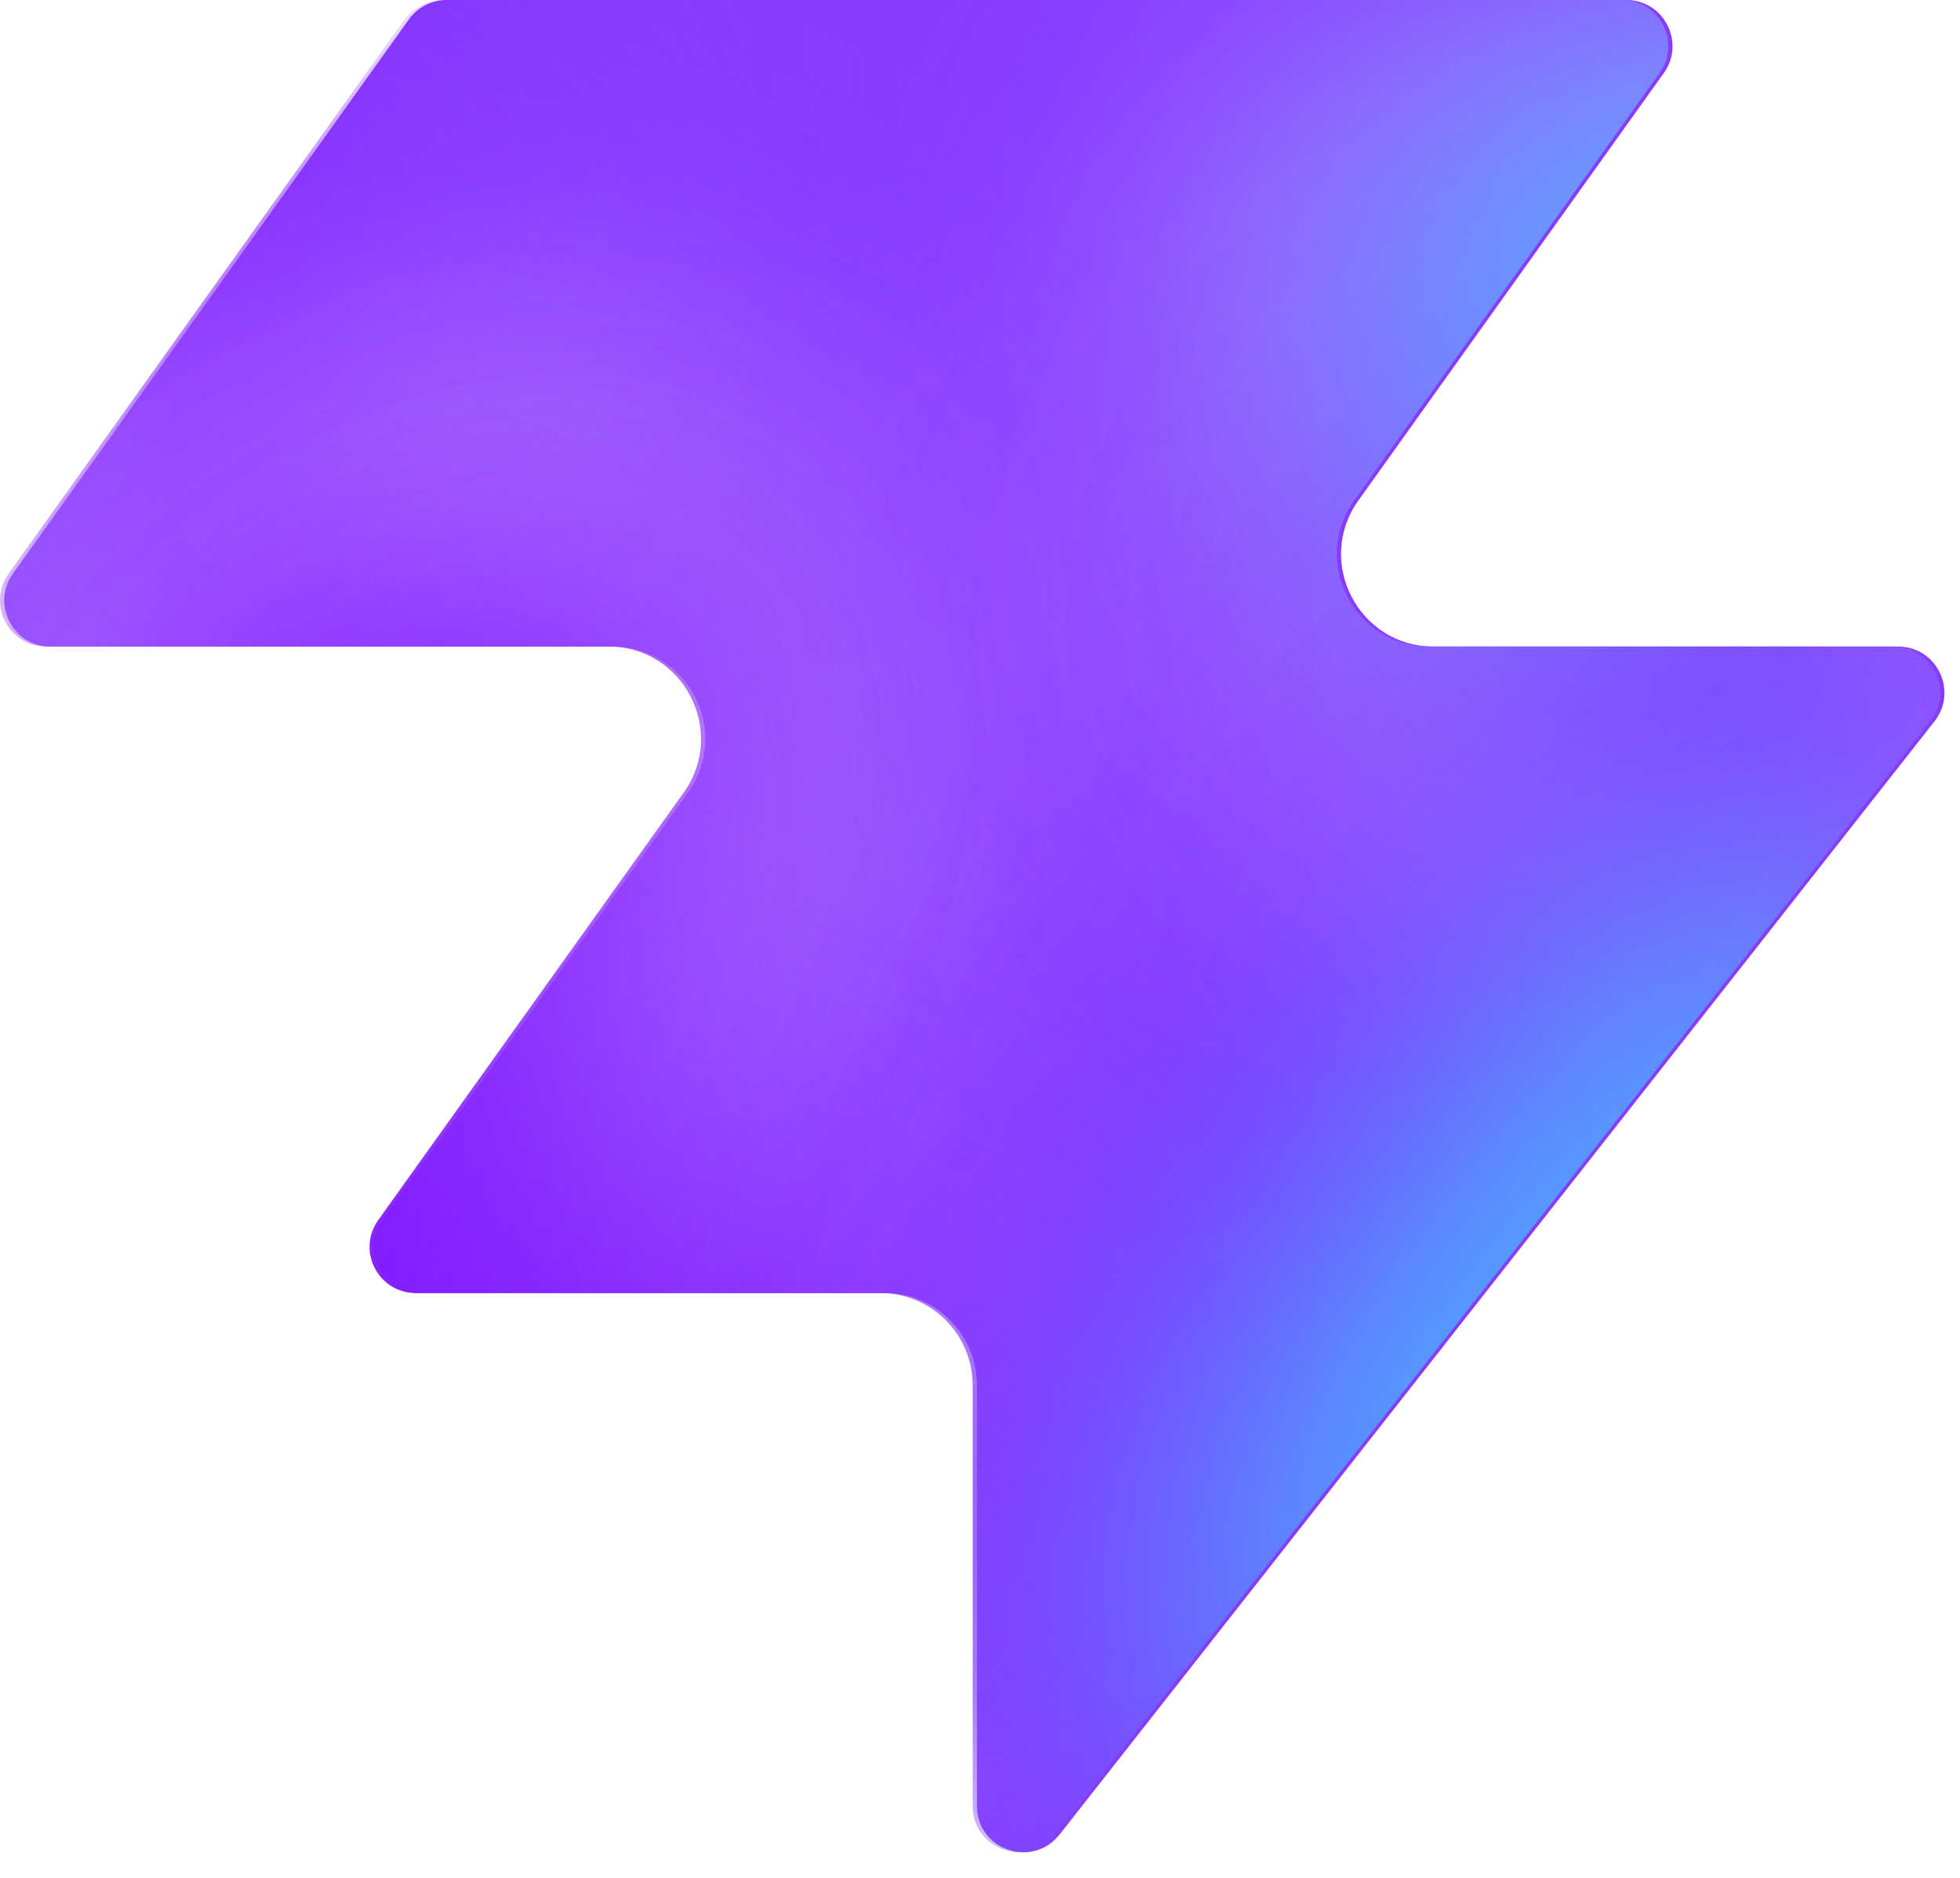
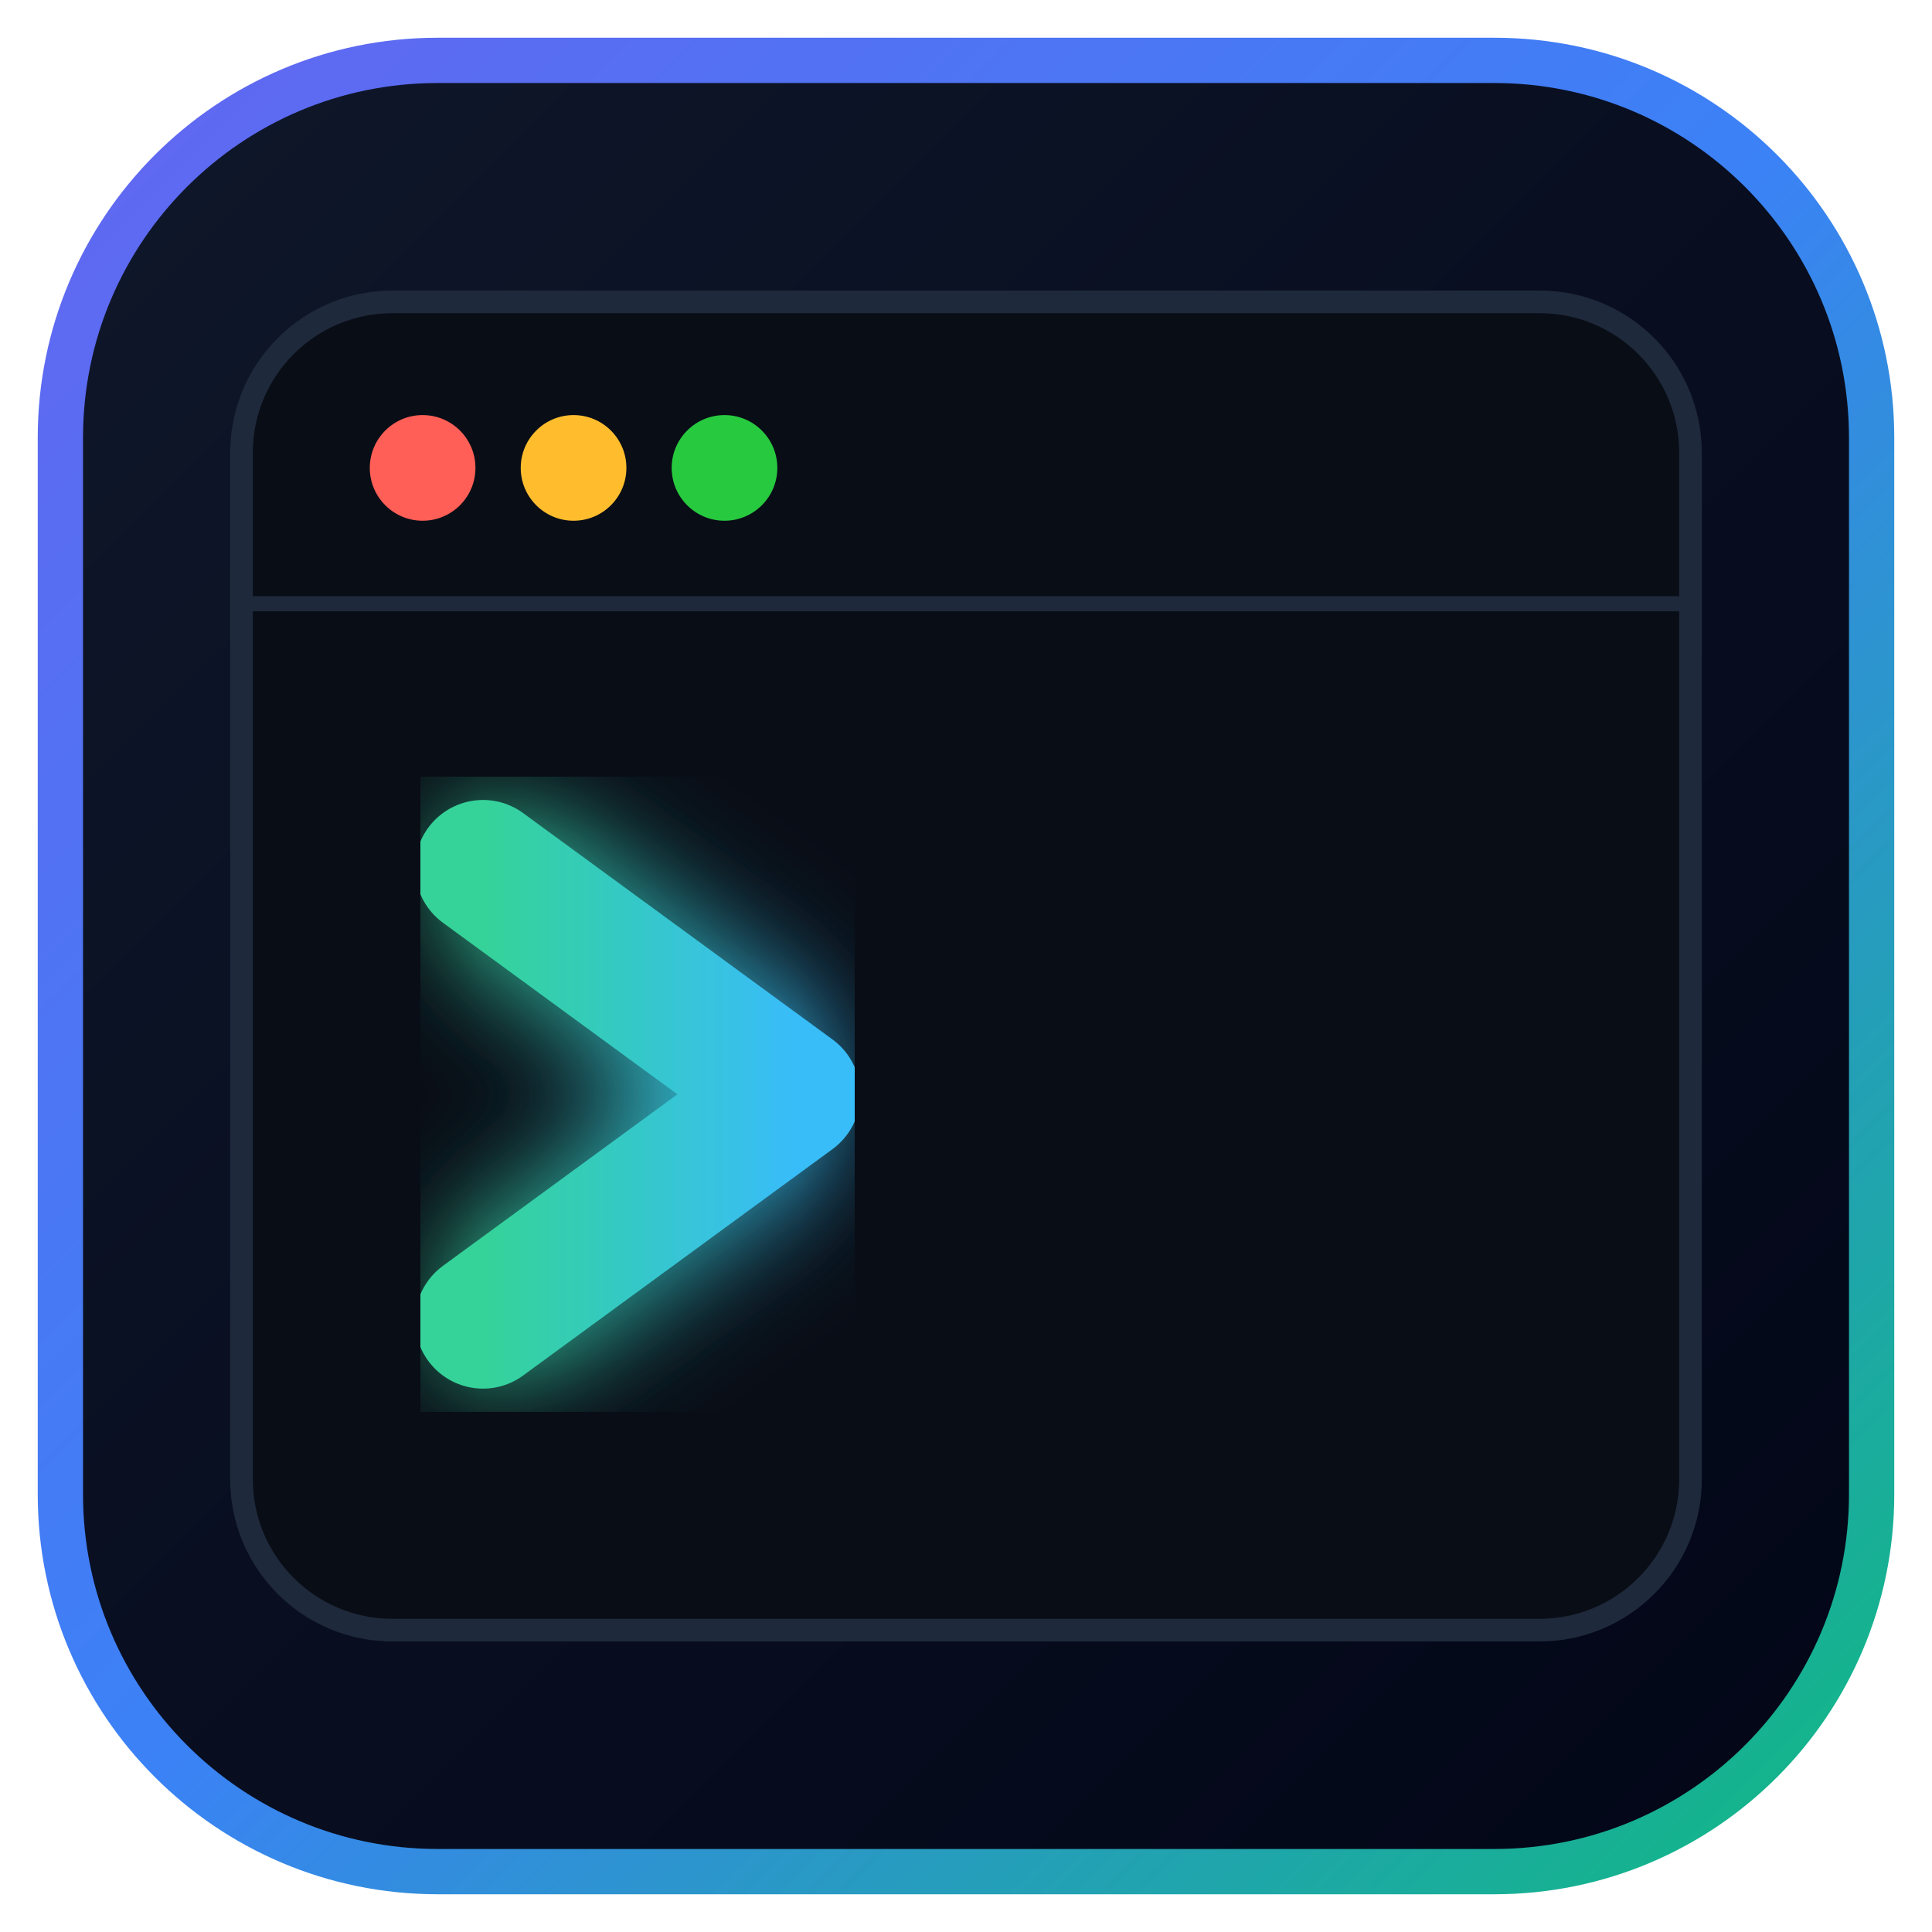
- <svg xmlns="http://www.w3.org/2000/svg" width="48" height="46" fill="none" viewBox="0 0 48 46">
-   <path fill="#863bff" d="M25.946 44.938c-.664.845-2.021.375-2.021-.698V33.937a2.26 2.26 0 0 0-2.262-2.262H10.287c-.92 0-1.456-1.04-.92-1.788l7.48-10.471c1.07-1.497 0-3.578-1.842-3.578H1.237c-.92 0-1.456-1.04-.92-1.788L10.013.474c.214-.297.556-.474.92-.474h28.894c.92 0 1.456 1.04.92 1.788l-7.48 10.471c-1.07 1.498 0 3.579 1.842 3.579h11.377c.943 0 1.473 1.088.89 1.83L25.947 44.94z" style="fill:#863bff;fill:color(display-p3 .525 .23 1);fill-opacity:1" />
-   <mask id="a" width="48" height="46" x="0" y="0" maskUnits="userSpaceOnUse" style="mask-type:alpha">
-     <path fill="#000" d="M25.842 44.938c-.664.844-2.021.375-2.021-.698V33.937a2.26 2.26 0 0 0-2.262-2.262H10.183c-.92 0-1.456-1.04-.92-1.788l7.48-10.471c1.07-1.498 0-3.579-1.842-3.579H1.133c-.92 0-1.456-1.04-.92-1.787L9.91.473c.214-.297.556-.474.92-.474h28.894c.92 0 1.456 1.04.92 1.788l-7.48 10.471c-1.07 1.498 0 3.578 1.842 3.578h11.377c.943 0 1.473 1.088.89 1.832L25.843 44.94z" style="fill:#000;fill-opacity:1" />
-   </mask>
-   <g mask="url(#a)">
-     <g filter="url(#b)">
-       <ellipse cx="5.508" cy="14.704" fill="#ede6ff" rx="5.508" ry="14.704" style="fill:#ede6ff;fill:color(display-p3 .927 .903 1);fill-opacity:1" transform="matrix(.00324 1 1 -.00324 -4.47 31.516)" />
-     </g>
-     <g filter="url(#c)">
-       <ellipse cx="10.399" cy="29.851" fill="#ede6ff" rx="10.399" ry="29.851" style="fill:#ede6ff;fill:color(display-p3 .927 .903 1);fill-opacity:1" transform="matrix(.00324 1 1 -.00324 -39.328 7.883)" />
-     </g>
-     <g filter="url(#d)">
-       <ellipse cx="5.508" cy="30.487" fill="#7e14ff" rx="5.508" ry="30.487" style="fill:#7e14ff;fill:color(display-p3 .492 .077 1);fill-opacity:1" transform="rotate(89.814 -25.913 -14.639)scale(1 -1)" />
-     </g>
-     <g filter="url(#e)">
-       <ellipse cx="5.508" cy="30.599" fill="#7e14ff" rx="5.508" ry="30.599" style="fill:#7e14ff;fill:color(display-p3 .492 .077 1);fill-opacity:1" transform="rotate(89.814 -32.644 -3.334)scale(1 -1)" />
-     </g>
-     <g filter="url(#f)">
-       <ellipse cx="5.508" cy="30.599" fill="#7e14ff" rx="5.508" ry="30.599" style="fill:#7e14ff;fill:color(display-p3 .492 .077 1);fill-opacity:1" transform="matrix(.00324 1 1 -.00324 -34.34 30.47)" />
-     </g>
-     <g filter="url(#g)">
-       <ellipse cx="14.072" cy="22.078" fill="#ede6ff" rx="14.072" ry="22.078" style="fill:#ede6ff;fill:color(display-p3 .927 .903 1);fill-opacity:1" transform="rotate(93.35 24.506 48.493)scale(-1 1)" />
-     </g>
-     <g filter="url(#h)">
-       <ellipse cx="3.47" cy="21.501" fill="#7e14ff" rx="3.47" ry="21.501" style="fill:#7e14ff;fill:color(display-p3 .492 .077 1);fill-opacity:1" transform="rotate(89.009 28.708 47.59)scale(-1 1)" />
-     </g>
-     <g filter="url(#i)">
-       <ellipse cx="3.47" cy="21.501" fill="#7e14ff" rx="3.47" ry="21.501" style="fill:#7e14ff;fill:color(display-p3 .492 .077 1);fill-opacity:1" transform="rotate(89.009 28.708 47.59)scale(-1 1)" />
-     </g>
-     <g filter="url(#j)">
-       <ellipse cx=".387" cy="8.972" fill="#7e14ff" rx="4.407" ry="29.108" style="fill:#7e14ff;fill:color(display-p3 .492 .077 1);fill-opacity:1" transform="rotate(39.51 .387 8.972)" />
-     </g>
-     <g filter="url(#k)">
-       <ellipse cx="47.523" cy="-6.092" fill="#7e14ff" rx="4.407" ry="29.108" style="fill:#7e14ff;fill:color(display-p3 .492 .077 1);fill-opacity:1" transform="rotate(37.892 47.523 -6.092)" />
-     </g>
-     <g filter="url(#l)">
-       <ellipse cx="41.412" cy="6.333" fill="#47bfff" rx="5.971" ry="9.665" style="fill:#47bfff;fill:color(display-p3 .28 .748 1);fill-opacity:1" transform="rotate(37.892 41.412 6.333)" />
-     </g>
-     <g filter="url(#m)">
-       <ellipse cx="-1.879" cy="38.332" fill="#7e14ff" rx="4.407" ry="29.108" style="fill:#7e14ff;fill:color(display-p3 .492 .077 1);fill-opacity:1" transform="rotate(37.892 -1.88 38.332)" />
-     </g>
-     <g filter="url(#n)">
-       <ellipse cx="-1.879" cy="38.332" fill="#7e14ff" rx="4.407" ry="29.108" style="fill:#7e14ff;fill:color(display-p3 .492 .077 1);fill-opacity:1" transform="rotate(37.892 -1.88 38.332)" />
-     </g>
-     <g filter="url(#o)">
-       <ellipse cx="35.651" cy="29.907" fill="#7e14ff" rx="4.407" ry="29.108" style="fill:#7e14ff;fill:color(display-p3 .492 .077 1);fill-opacity:1" transform="rotate(37.892 35.651 29.907)" />
-     </g>
-     <g filter="url(#p)">
-       <ellipse cx="38.418" cy="32.4" fill="#47bfff" rx="5.971" ry="15.297" style="fill:#47bfff;fill:color(display-p3 .28 .748 1);fill-opacity:1" transform="rotate(37.892 38.418 32.4)" />
-     </g>
-   </g>
+ <svg xmlns="http://www.w3.org/2000/svg" viewBox="0 0 512 512" fill="none">
  <defs>
-     <filter id="b" width="60.045" height="41.654" x="-19.77" y="16.149" color-interpolation-filters="sRGB" filterUnits="userSpaceOnUse">
-       <feFlood flood-opacity="0" result="BackgroundImageFix" />
-       <feBlend in="SourceGraphic" in2="BackgroundImageFix" result="shape" />
-       <feGaussianBlur result="effect1_foregroundBlur_2002_17158" stdDeviation="7.659" />
-     </filter>
-     <filter id="c" width="90.34" height="51.437" x="-54.613" y="-7.533" color-interpolation-filters="sRGB" filterUnits="userSpaceOnUse">
-       <feFlood flood-opacity="0" result="BackgroundImageFix" />
-       <feBlend in="SourceGraphic" in2="BackgroundImageFix" result="shape" />
-       <feGaussianBlur result="effect1_foregroundBlur_2002_17158" stdDeviation="7.659" />
-     </filter>
-     <filter id="d" width="79.355" height="29.4" x="-49.64" y="2.03" color-interpolation-filters="sRGB" filterUnits="userSpaceOnUse">
-       <feFlood flood-opacity="0" result="BackgroundImageFix" />
-       <feBlend in="SourceGraphic" in2="BackgroundImageFix" result="shape" />
-       <feGaussianBlur result="effect1_foregroundBlur_2002_17158" stdDeviation="4.596" />
-     </filter>
-     <filter id="e" width="79.579" height="29.4" x="-45.045" y="20.029" color-interpolation-filters="sRGB" filterUnits="userSpaceOnUse">
-       <feFlood flood-opacity="0" result="BackgroundImageFix" />
-       <feBlend in="SourceGraphic" in2="BackgroundImageFix" result="shape" />
-       <feGaussianBlur result="effect1_foregroundBlur_2002_17158" stdDeviation="4.596" />
-     </filter>
-     <filter id="f" width="79.579" height="29.4" x="-43.513" y="21.178" color-interpolation-filters="sRGB" filterUnits="userSpaceOnUse">
-       <feFlood flood-opacity="0" result="BackgroundImageFix" />
-       <feBlend in="SourceGraphic" in2="BackgroundImageFix" result="shape" />
-       <feGaussianBlur result="effect1_foregroundBlur_2002_17158" stdDeviation="4.596" />
-     </filter>
-     <filter id="g" width="74.749" height="58.852" x="15.756" y="-17.901" color-interpolation-filters="sRGB" filterUnits="userSpaceOnUse">
-       <feFlood flood-opacity="0" result="BackgroundImageFix" />
-       <feBlend in="SourceGraphic" in2="BackgroundImageFix" result="shape" />
-       <feGaussianBlur result="effect1_foregroundBlur_2002_17158" stdDeviation="7.659" />
-     </filter>
-     <filter id="h" width="61.377" height="25.362" x="23.548" y="2.284" color-interpolation-filters="sRGB" filterUnits="userSpaceOnUse">
-       <feFlood flood-opacity="0" result="BackgroundImageFix" />
-       <feBlend in="SourceGraphic" in2="BackgroundImageFix" result="shape" />
-       <feGaussianBlur result="effect1_foregroundBlur_2002_17158" stdDeviation="4.596" />
-     </filter>
-     <filter id="i" width="61.377" height="25.362" x="23.548" y="2.284" color-interpolation-filters="sRGB" filterUnits="userSpaceOnUse">
-       <feFlood flood-opacity="0" result="BackgroundImageFix" />
-       <feBlend in="SourceGraphic" in2="BackgroundImageFix" result="shape" />
-       <feGaussianBlur result="effect1_foregroundBlur_2002_17158" stdDeviation="4.596" />
-     </filter>
-     <filter id="j" width="56.045" height="63.649" x="-27.636" y="-22.853" color-interpolation-filters="sRGB" filterUnits="userSpaceOnUse">
-       <feFlood flood-opacity="0" result="BackgroundImageFix" />
-       <feBlend in="SourceGraphic" in2="BackgroundImageFix" result="shape" />
-       <feGaussianBlur result="effect1_foregroundBlur_2002_17158" stdDeviation="4.596" />
-     </filter>
-     <filter id="k" width="54.814" height="64.646" x="20.116" y="-38.415" color-interpolation-filters="sRGB" filterUnits="userSpaceOnUse">
-       <feFlood flood-opacity="0" result="BackgroundImageFix" />
-       <feBlend in="SourceGraphic" in2="BackgroundImageFix" result="shape" />
-       <feGaussianBlur result="effect1_foregroundBlur_2002_17158" stdDeviation="4.596" />
-     </filter>
-     <filter id="l" width="33.541" height="35.313" x="24.641" y="-11.323" color-interpolation-filters="sRGB" filterUnits="userSpaceOnUse">
-       <feFlood flood-opacity="0" result="BackgroundImageFix" />
-       <feBlend in="SourceGraphic" in2="BackgroundImageFix" result="shape" />
-       <feGaussianBlur result="effect1_foregroundBlur_2002_17158" stdDeviation="4.596" />
-     </filter>
-     <filter id="m" width="54.814" height="64.646" x="-29.286" y="6.009" color-interpolation-filters="sRGB" filterUnits="userSpaceOnUse">
-       <feFlood flood-opacity="0" result="BackgroundImageFix" />
-       <feBlend in="SourceGraphic" in2="BackgroundImageFix" result="shape" />
-       <feGaussianBlur result="effect1_foregroundBlur_2002_17158" stdDeviation="4.596" />
-     </filter>
-     <filter id="n" width="54.814" height="64.646" x="-29.286" y="6.009" color-interpolation-filters="sRGB" filterUnits="userSpaceOnUse">
-       <feFlood flood-opacity="0" result="BackgroundImageFix" />
-       <feBlend in="SourceGraphic" in2="BackgroundImageFix" result="shape" />
-       <feGaussianBlur result="effect1_foregroundBlur_2002_17158" stdDeviation="4.596" />
-     </filter>
-     <filter id="o" width="54.814" height="64.646" x="8.244" y="-2.416" color-interpolation-filters="sRGB" filterUnits="userSpaceOnUse">
-       <feFlood flood-opacity="0" result="BackgroundImageFix" />
-       <feBlend in="SourceGraphic" in2="BackgroundImageFix" result="shape" />
-       <feGaussianBlur result="effect1_foregroundBlur_2002_17158" stdDeviation="4.596" />
-     </filter>
-     <filter id="p" width="39.409" height="43.623" x="18.713" y="10.588" color-interpolation-filters="sRGB" filterUnits="userSpaceOnUse">
-       <feFlood flood-opacity="0" result="BackgroundImageFix" />
-       <feBlend in="SourceGraphic" in2="BackgroundImageFix" result="shape" />
-       <feGaussianBlur result="effect1_foregroundBlur_2002_17158" stdDeviation="4.596" />
+     <linearGradient id="bgGrad" x1="0%" y1="0%" x2="100%" y2="100%">
+       <stop offset="0%" stop-color="#0f172a" />
+       <stop offset="100%" stop-color="#020617" />
+     </linearGradient>
+     <linearGradient id="borderGrad" x1="0%" y1="0%" x2="100%" y2="100%">
+       <stop offset="0%" stop-color="#6366f1" />
+       <stop offset="50%" stop-color="#3b82f6" />
+       <stop offset="100%" stop-color="#10b981" />
+     </linearGradient>
+     <linearGradient id="promptGrad" x1="0%" y1="0%" x2="100%" y2="0%">
+       <stop offset="0%" stop-color="#34d399" />
+       <stop offset="100%" stop-color="#38bdf8" />
+     </linearGradient>
+     <filter id="glow" x="-20%" y="-20%" width="140%" height="140%">
+       <feGaussianBlur stdDeviation="16" result="blur" />
+       <feComposite in="SourceGraphic" in2="blur" operator="over" />
    </filter>
  </defs>
+   <rect x="16" y="16" width="480" height="480" rx="100" fill="url(#bgGrad)" stroke="url(#borderGrad)" stroke-width="12" />
+   <rect x="64" y="80" width="384" height="352" rx="40" fill="#090d16" stroke="#1e293b" stroke-width="6" />
+   <circle cx="112" cy="124" r="14" fill="#ff5f56" />
+   <circle cx="152" cy="124" r="14" fill="#ffbd2e" />
+   <circle cx="192" cy="124" r="14" fill="#27c93f" />
+   <line x1="64" y1="160" x2="448" y2="160" stroke="#1e293b" stroke-width="4" />
+   <path d="M 128 230 L 210 290 L 128 350" stroke="url(#promptGrad)" stroke-width="36" stroke-linecap="round" stroke-linejoin="round" filter="url(#glow)" />
+   <line x1="240" y1="350" x2="330" y2="350" stroke="#38bdf8" stroke-width="36" stroke-linecap="round" filter="url(#glow)" />
</svg>
